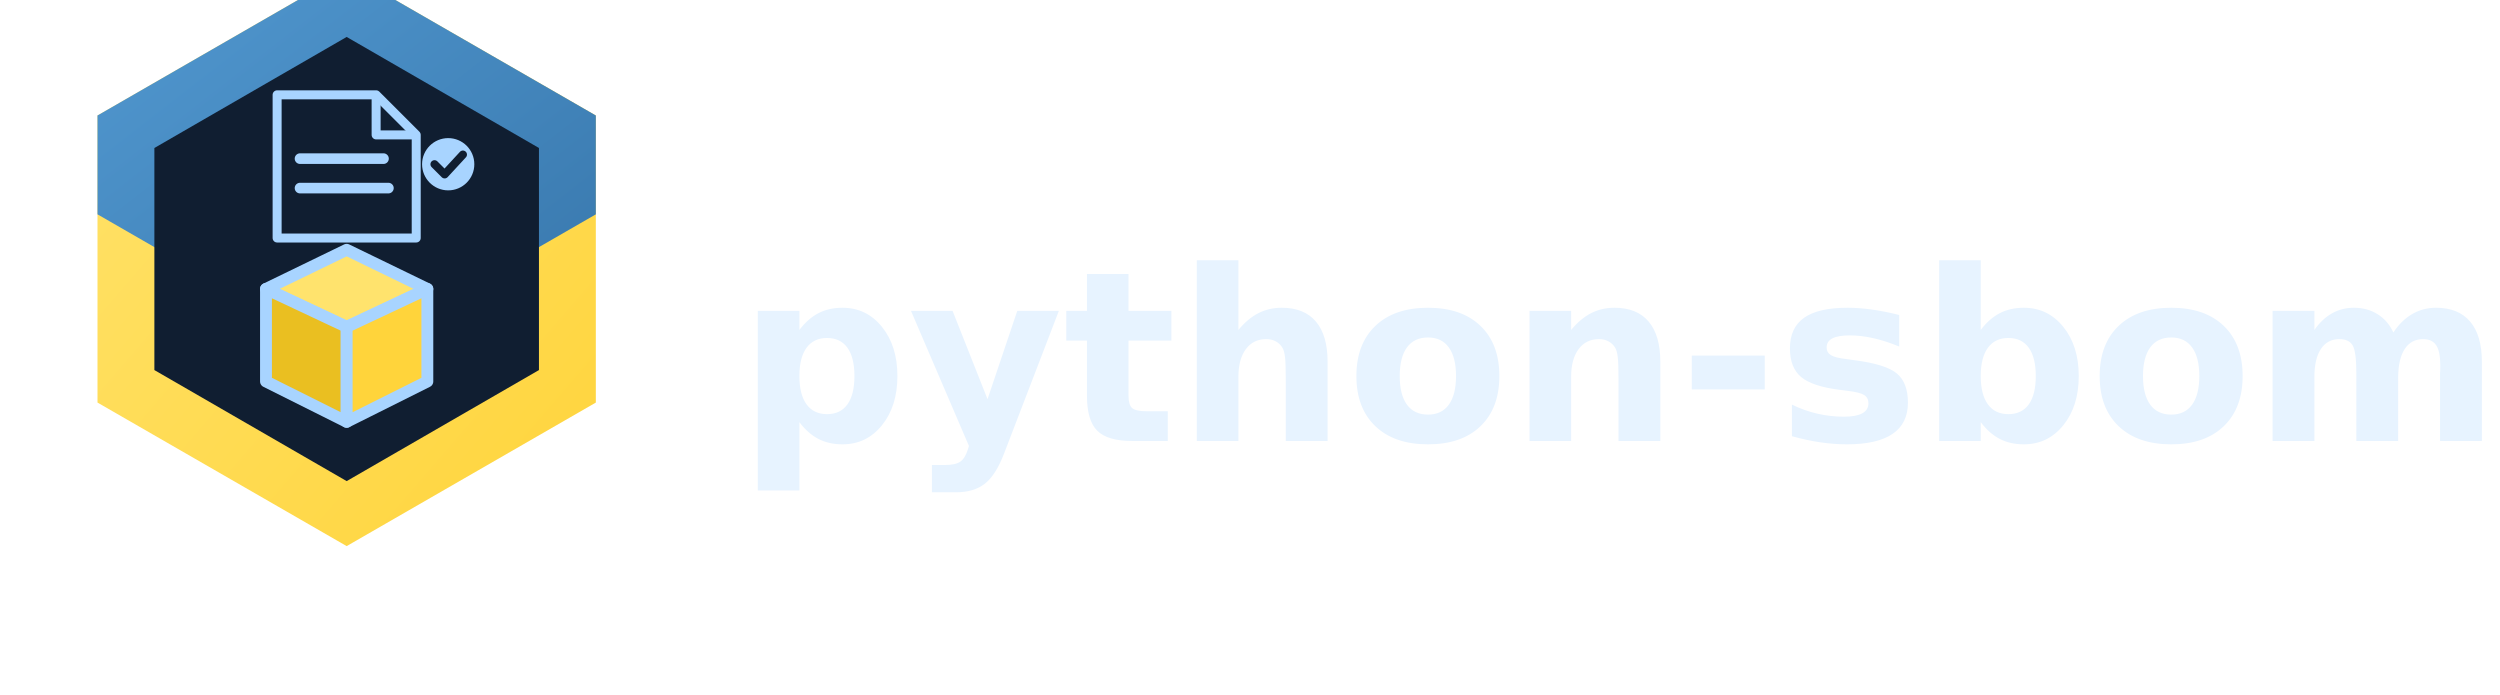
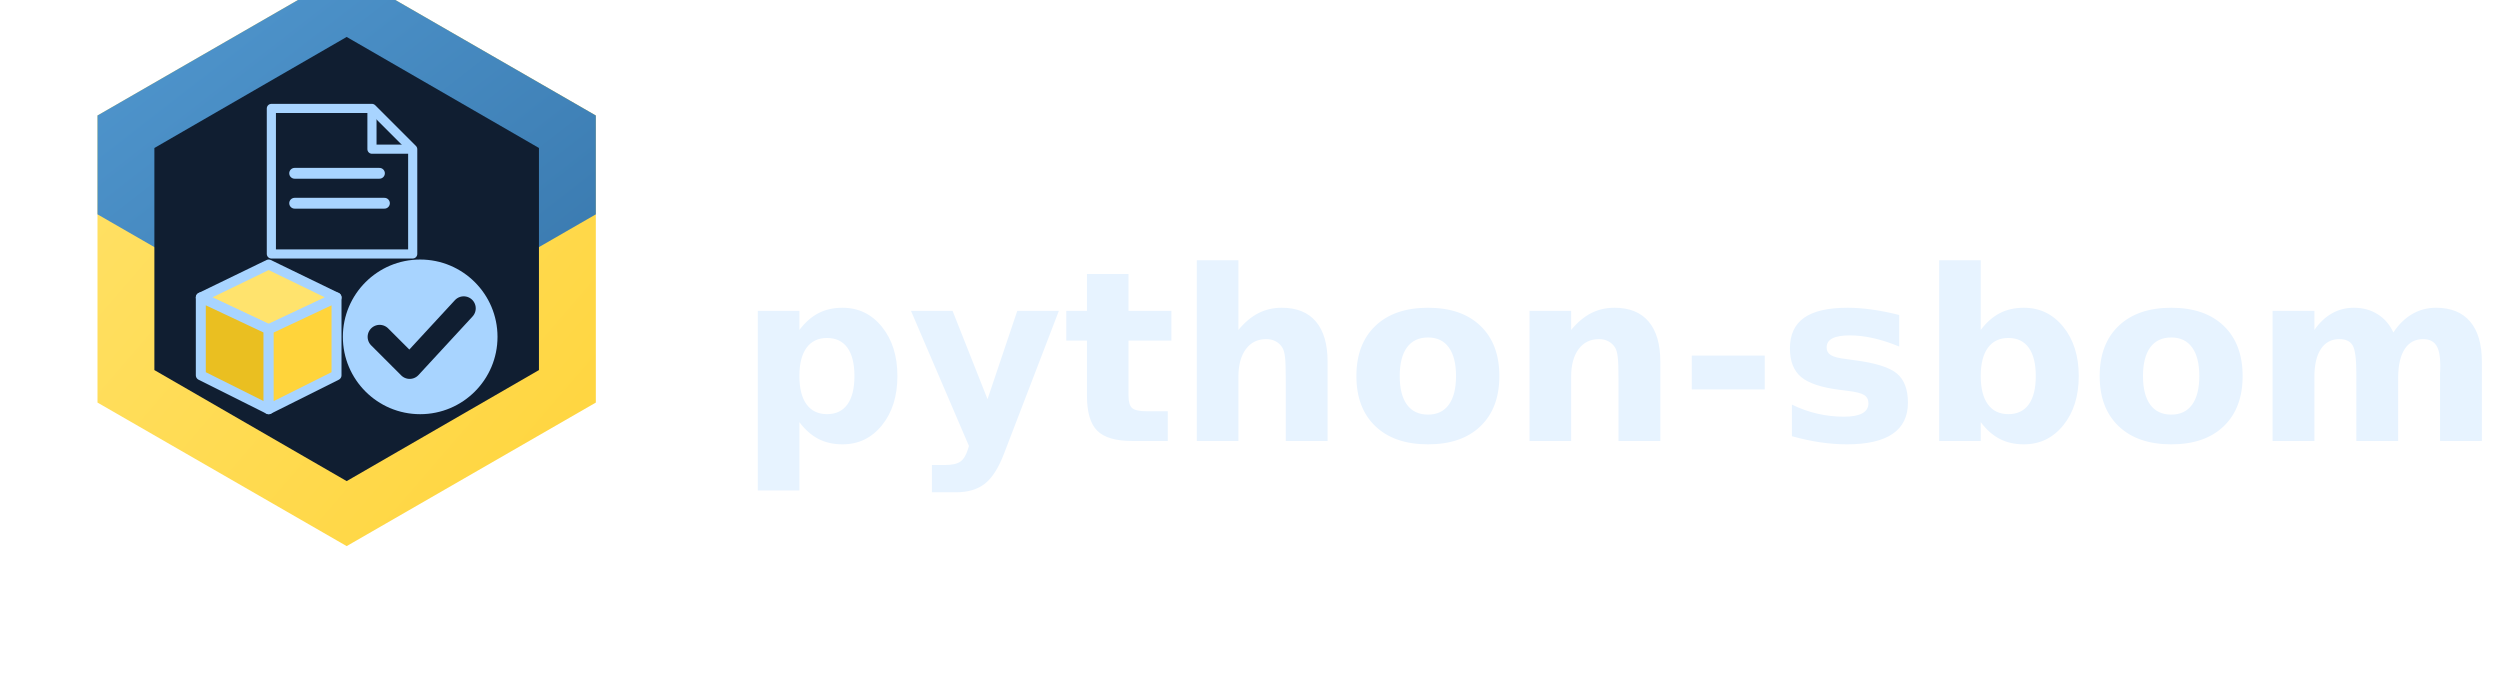
<svg xmlns="http://www.w3.org/2000/svg" viewBox="0 0 1440 400" width="1440" height="400">
  <defs>
    <linearGradient id="blue" x2="1" y2="1">
      <stop stop-color="#5299D1" />
      <stop offset="1" stop-color="#3776AB" />
    </linearGradient>
    <linearGradient id="yellow" x2="1" y2="1">
      <stop stop-color="#FFE36D" />
      <stop offset="1" stop-color="#FFD43B" />
    </linearGradient>
  </defs>
  <g transform="translate(0 -38) scale(.78)">
    <path d="M256 28 440 134 440 346 256 452 72 346 72 134Z" fill="url(#yellow)" />
    <path d="M256 28 440 134 440 207 256 313 72 207 72 134Z" fill="url(#blue)" />
    <path d="M256 76 398 158 398 322 256 404 114 322 114 158Z" fill="#101E31" />
-     <g transform="translate(88.625 46.828) scale(0.60424)">
+     <g transform="translate(82.506 55.738) scale(0.61398)">
      <path d="M192 119H313L362 168V294H192Z" fill="#101E31" stroke="#A8D4FF" stroke-width="11" stroke-linejoin="round" />
      <path d="M313 119V168H362" fill="none" stroke="#A8D4FF" stroke-width="11" stroke-linejoin="round" />
      <path d="M220 197H322M220 233H328" stroke="#A8D4FF" stroke-width="13" stroke-linecap="round" />
    </g>
-     <g transform="translate(79.893 24.649) scale(0.87615)">
+     <g transform="translate(50.296 68.688) scale(0.73684)">
      <path d="M133 271 201 238 269 271 201 303Z" fill="#FFE36D" stroke="#A8D4FF" stroke-width="10" stroke-linejoin="round" />
      <path d="M133 271V349L201 383V303Z" fill="#EABF21" stroke="#A8D4FF" stroke-width="10" stroke-linejoin="round" />
      <path d="M269 271V349L201 383V303Z" fill="#FFD43B" stroke="#A8D4FF" stroke-width="10" stroke-linejoin="round" />
    </g>
-     <g transform="translate(205.851 41.876) scale(0.37463)">
+     <g transform="translate(-60.029 -81.713) scale(1.10874)">
      <circle cx="334" cy="342" r="51.5" fill="#A8D4FF" />
      <path d="m307 342 20 20 36-39" fill="none" stroke="#101E31" stroke-width="16" stroke-linecap="round" stroke-linejoin="round" />
    </g>
  </g>
  <text x="425" y="254" font-family="DejaVu Sans,Arial,sans-serif" font-size="137" font-weight="700" fill="#E7F3FF">python-sbom</text>
</svg>
